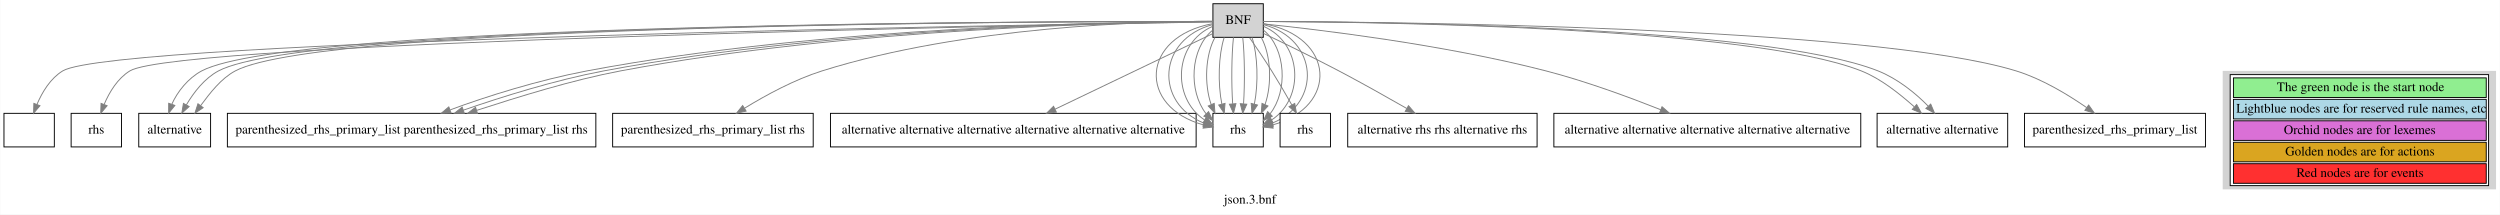
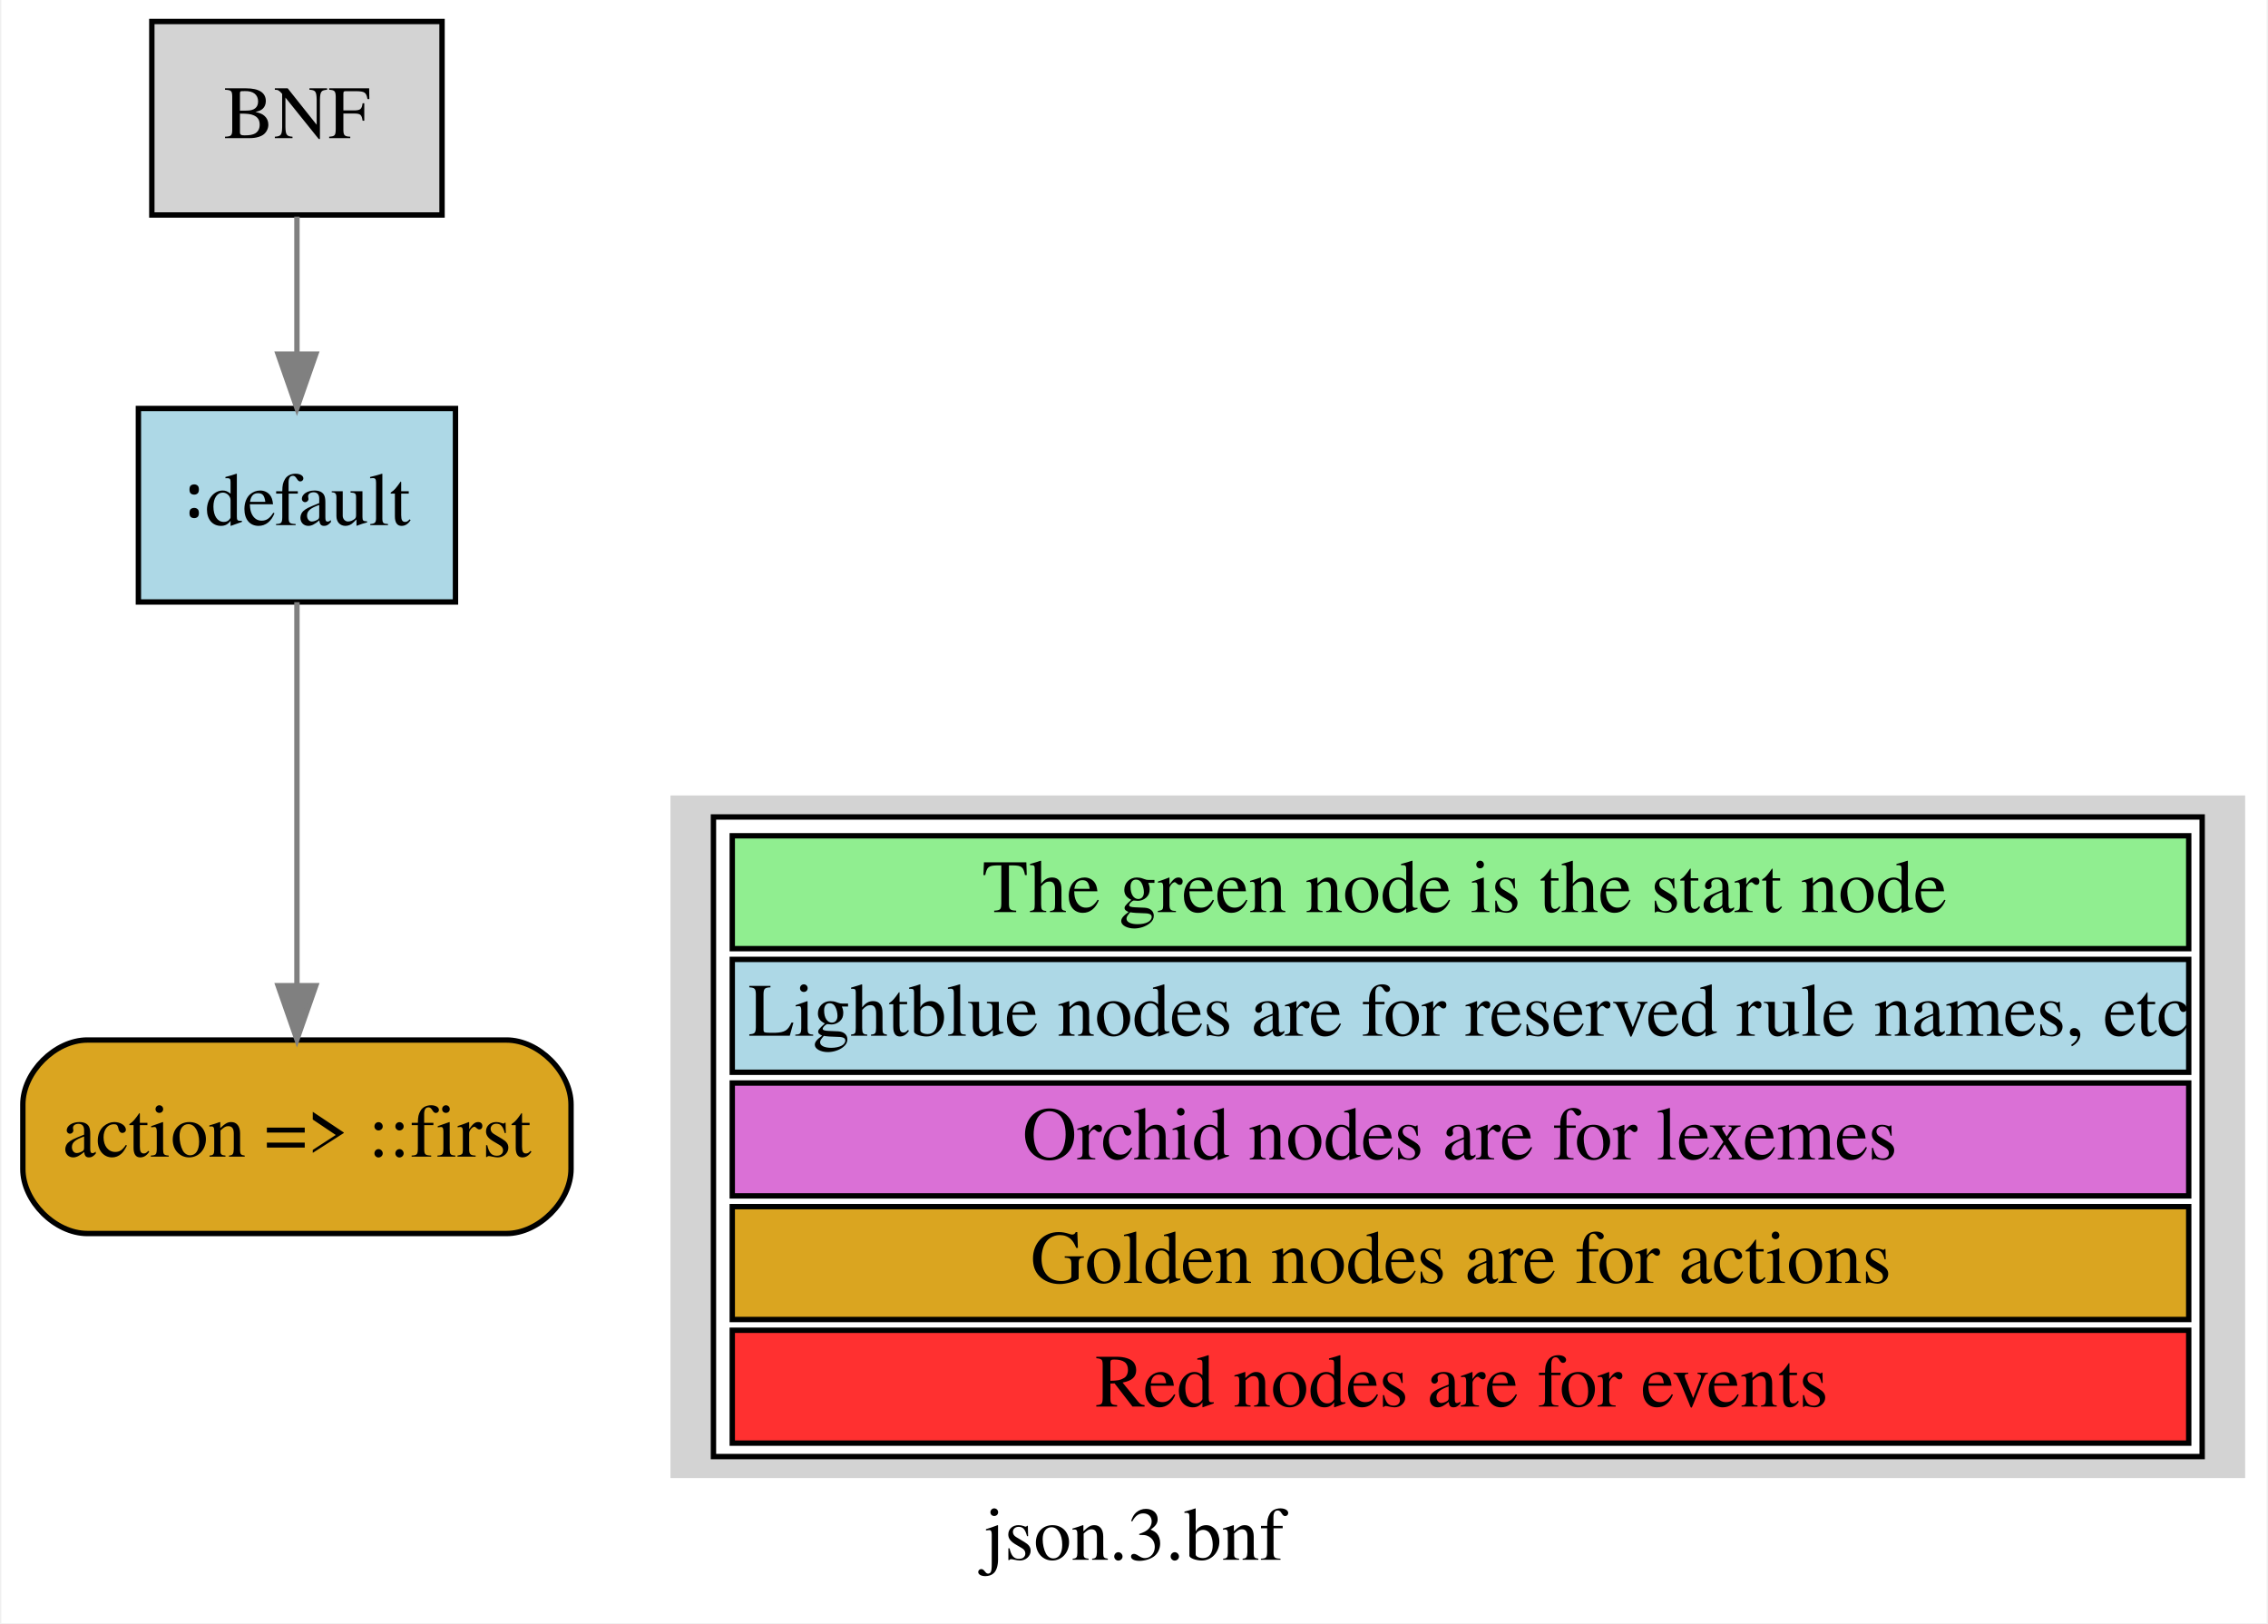
- <svg xmlns="http://www.w3.org/2000/svg" width="2680pt" height="230pt" viewBox="0.00 0.00 2679.50 230.00">
-   <g id="graph0" class="graph" transform="scale(1 1) rotate(0) translate(4 226)">
-     <polygon fill="white" stroke="none" points="-4,4 -4,-226 2675.5,-226 2675.5,4 -4,4" />
-     <text text-anchor="middle" x="1335.75" y="-7.8" font-family="Times,serif" font-size="14.00">json.3.bnf</text>
+ <svg xmlns="http://www.w3.org/2000/svg" width="422pt" height="302pt" viewBox="0.00 0.00 421.50 302.00">
+   <g id="graph0" class="graph" transform="scale(1 1) rotate(0) translate(4 298)">
+     <polygon fill="white" stroke="none" points="-4,4 -4,-298 417.5,-298 417.5,4 -4,4" />
+     <text text-anchor="middle" x="206.75" y="-7.8" font-family="Times,serif" font-size="14.00">json.3.bnf</text>
    <g id="node1" class="node">
-       <polygon fill="white" stroke="black" points="54,-104.5 0,-104.5 0,-68.5 54,-68.5 54,-104.5" />
+       <polygon fill="lightblue" stroke="black" points="80.5,-222 21.5,-222 21.5,-186 80.5,-186 80.5,-222" />
+       <text text-anchor="middle" x="51" y="-200.3" font-family="Times,serif" font-size="14.00">꞉default</text>
+     </g>
+     <g id="node3" class="node">
+       <path fill="goldenrod" stroke="black" d="M12,-68.5C12,-68.5 90,-68.5 90,-68.5 96,-68.5 102,-74.5 102,-80.5 102,-80.5 102,-92.5 102,-92.5 102,-98.5 96,-104.5 90,-104.5 90,-104.5 12,-104.5 12,-104.5 6,-104.5 -7.10543e-15,-98.5 -7.10543e-15,-92.5 -7.10543e-15,-92.5 -7.10543e-15,-80.5 -7.10543e-15,-80.5 -7.10543e-15,-74.5 6,-68.5 12,-68.5" />
+       <text text-anchor="middle" x="51" y="-82.8" font-family="Times,serif" font-size="14.00">action =&gt; ::first</text>
+     </g>
+     <g id="edge2" class="edge">
+       <path fill="none" stroke="grey" d="M51,-185.958C51,-167.191 51,-136.756 51,-114.687" />
+       <polygon fill="grey" stroke="grey" points="54.5,-114.612 51,-104.612 47.5,-114.612 54.5,-114.612" />
    </g>
    <g id="node2" class="node">
-       <polygon fill="lightgrey" stroke="black" points="1350,-222 1296,-222 1296,-186 1350,-186 1350,-222" />
-       <text text-anchor="middle" x="1323" y="-200.3" font-family="Times,serif" font-size="14.00">BNF</text>
+       <polygon fill="lightgrey" stroke="black" points="78,-294 24,-294 24,-258 78,-258 78,-294" />
+       <text text-anchor="middle" x="51" y="-272.3" font-family="Times,serif" font-size="14.00">BNF</text>
    </g>
    <g id="edge1" class="edge">
-       <path fill="none" stroke="grey" d="M1295.92,-202.599C1117.63,-199.864 117.554,-183.083 63,-150 49.86,-142.032 41.046,-127.341 35.429,-114.204" />
-       <polygon fill="grey" stroke="grey" points="38.592,-112.677 31.738,-104.597 32.057,-115.187 38.592,-112.677" />
-     </g>
-     <g id="node3" class="node">
-       <polygon fill="white" stroke="black" points="126,-104.5 72,-104.5 72,-68.5 126,-68.5 126,-104.5" />
-       <text text-anchor="middle" x="99" y="-82.8" font-family="Times,serif" font-size="14.00">rhs</text>
-     </g>
-     <g id="edge2" class="edge">
-       <path fill="none" stroke="grey" d="M1295.82,-202.525C1123.31,-199.42 186.237,-181.161 135,-150 121.871,-142.015 113.056,-127.324 107.437,-114.19" />
-       <polygon fill="grey" stroke="grey" points="110.6,-112.665 103.744,-104.587 104.067,-115.177 110.6,-112.665" />
+       <path fill="none" stroke="grey" d="M51,-257.697C51,-249.983 51,-240.712 51,-232.112" />
+       <polygon fill="grey" stroke="grey" points="54.5,-232.104 51,-222.104 47.5,-232.104 54.5,-232.104" />
    </g>
    <g id="node4" class="node">
-       <polygon fill="white" stroke="black" points="221.5,-104.5 144.5,-104.5 144.5,-68.5 221.5,-68.5 221.5,-104.5" />
-       <text text-anchor="middle" x="183" y="-82.8" font-family="Times,serif" font-size="14.00">alternative</text>
-     </g>
-     <g id="edge3" class="edge">
-       <path fill="none" stroke="grey" d="M1295.8,-203.048C1134.11,-203.213 309.733,-201.783 212,-150 197.278,-142.2 185.87,-127.516 179.965,-114.34" />
-       <polygon fill="grey" stroke="grey" points="183.19,-112.96 176.558,-104.698 176.589,-115.292 183.19,-112.96" />
-     </g>
-     <g id="edge5" class="edge">
-       <path fill="none" stroke="grey" d="M1295.77,-203.053C1136.25,-203.18 326.789,-201.283 230,-150 214.989,-142.047 203.424,-126.937 195.522,-113.567" />
-       <polygon fill="grey" stroke="grey" points="198.528,-111.77 190.64,-104.698 192.396,-115.146 198.528,-111.77" />
-     </g>
-     <g id="edge14" class="edge">
-       <path fill="none" stroke="grey" d="M1295.87,-203.056C1137.65,-203.136 343.792,-200.755 248,-150 232.701,-141.894 220.981,-126.353 210.845,-112.797" />
-       <polygon fill="grey" stroke="grey" points="213.544,-110.564 204.721,-104.698 207.96,-114.785 213.544,-110.564" />
-     </g>
-     <g id="node5" class="node">
-       <polygon fill="white" stroke="black" points="634.5,-104.5 239.5,-104.5 239.5,-68.5 634.5,-68.5 634.5,-104.5" />
-       <text text-anchor="middle" x="437" y="-82.8" font-family="Times,serif" font-size="14.00">parenthesized_rhs_primary_list parenthesized_rhs_primary_list rhs</text>
-     </g>
-     <g id="edge4" class="edge">
-       <path fill="none" stroke="grey" d="M1295.7,-203.013C1200.65,-202.724 881.59,-198.331 625,-150 573.416,-140.284 516.428,-122.417 478.465,-108.267" />
-       <polygon fill="grey" stroke="grey" points="479.352,-104.859 468.761,-104.571 476.86,-111.401 479.352,-104.859" />
-     </g>
-     <g id="edge11" class="edge">
-       <path fill="none" stroke="grey" d="M1295.84,-202.985C1203.49,-202.49 893.481,-197.18 643,-150 590.977,-140.201 533.458,-122.112 492.451,-107.906" />
-       <polygon fill="grey" stroke="grey" points="493.513,-104.57 482.918,-104.571 491.201,-111.177 493.513,-104.57" />
-     </g>
-     <g id="edge19" class="edge">
-       <path fill="none" stroke="grey" d="M1295.78,-202.932C1204.25,-202.162 904.499,-195.865 661,-150 608.758,-140.16 550.972,-121.959 506.845,-107.727" />
-       <polygon fill="grey" stroke="grey" points="507.667,-104.314 497.075,-104.571 505.515,-110.975 507.667,-104.314" />
-     </g>
-     <g id="node6" class="node">
-       <polygon fill="white" stroke="black" points="867.5,-104.5 652.5,-104.5 652.5,-68.5 867.5,-68.5 867.5,-104.5" />
-       <text text-anchor="middle" x="760" y="-82.8" font-family="Times,serif" font-size="14.00">parenthesized_rhs_primary_list rhs</text>
-     </g>
-     <g id="edge6" class="edge">
-       <path fill="none" stroke="grey" d="M1295.89,-203.235C1225.18,-203.116 1030.06,-198.093 877,-150 847.325,-140.676 816.394,-123.792 793.793,-109.921" />
-       <polygon fill="grey" stroke="grey" points="795.589,-106.917 785.255,-104.582 791.877,-112.852 795.589,-106.917" />
-     </g>
-     <g id="node7" class="node">
-       <polygon fill="white" stroke="black" points="1278,-104.5 886,-104.5 886,-68.5 1278,-68.5 1278,-104.5" />
-       <text text-anchor="middle" x="1082" y="-82.8" font-family="Times,serif" font-size="14.00">alternative alternative alternative alternative alternative alternative</text>
-     </g>
-     <g id="edge7" class="edge">
-       <path fill="none" stroke="grey" d="M1295.82,-189.975C1254.77,-170.3 1176.47,-132.777 1126.87,-109.006" />
-       <polygon fill="grey" stroke="grey" points="1128.19,-105.755 1117.66,-104.59 1125.16,-112.068 1128.19,-105.755" />
-     </g>
-     <g id="node8" class="node">
-       <polygon fill="white" stroke="black" points="1350,-104.5 1296,-104.5 1296,-68.5 1350,-68.5 1350,-104.5" />
-       <text text-anchor="middle" x="1323" y="-82.8" font-family="Times,serif" font-size="14.00">rhs</text>
-     </g>
-     <g id="edge8" class="edge">
-       <path fill="none" stroke="grey" d="M1296,-200.693C1218.49,-186.544 1215.15,-111.477 1285.98,-92.078" />
-       <polygon fill="grey" stroke="grey" points="1286.99,-95.438 1295.97,-89.813 1285.44,-88.612 1286.99,-95.438" />
-     </g>
-     <g id="edge9" class="edge">
-       <path fill="none" stroke="grey" d="M1295.9,-199.668C1236.49,-183.794 1233.22,-115.72 1286.11,-94.111" />
-       <polygon fill="grey" stroke="grey" points="1287.48,-97.342 1295.85,-90.846 1285.26,-90.705 1287.48,-97.342" />
-     </g>
-     <g id="edge10" class="edge">
-       <path fill="none" stroke="grey" d="M1295.71,-197.737C1254.33,-179.883 1251.33,-121.416 1286.7,-97.666" />
-       <polygon fill="grey" stroke="grey" points="1288.82,-100.499 1295.95,-92.662 1285.49,-94.343 1288.82,-100.499" />
-     </g>
-     <g id="edge15" class="edge">
-       <path fill="none" stroke="grey" d="M1295.62,-193.548C1271.64,-173.908 1269.37,-128.474 1288.79,-103.934" />
-       <polygon fill="grey" stroke="grey" points="1291.33,-106.34 1295.85,-96.76 1286.34,-101.427 1291.33,-106.34" />
-     </g>
-     <g id="edge16" class="edge">
-       <path fill="none" stroke="grey" d="M1298.22,-185.958C1287.81,-166.935 1286.46,-135.924 1294.17,-113.789" />
-       <polygon fill="grey" stroke="grey" points="1297.38,-115.177 1298.18,-104.612 1290.97,-112.37 1297.38,-115.177" />
-     </g>
-     <g id="edge17" class="edge">
-       <path fill="none" stroke="grey" d="M1308.13,-185.958C1301.94,-167.106 1301.09,-136.479 1305.58,-114.386" />
-       <polygon fill="grey" stroke="grey" points="1308.99,-115.171 1308.11,-104.612 1302.21,-113.414 1308.99,-115.171" />
-     </g>
-     <g id="edge20" class="edge">
-       <path fill="none" stroke="grey" d="M1318.04,-185.958C1315.99,-167.191 1315.7,-136.756 1317.17,-114.687" />
-       <polygon fill="grey" stroke="grey" points="1320.67,-114.875 1318.04,-104.612 1313.69,-114.276 1320.67,-114.875" />
-     </g>
-     <g id="edge23" class="edge">
-       <path fill="none" stroke="grey" d="M1327.96,-185.958C1330.01,-167.191 1330.3,-136.756 1328.83,-114.687" />
-       <polygon fill="grey" stroke="grey" points="1332.31,-114.276 1327.96,-104.612 1325.33,-114.875 1332.31,-114.276" />
-     </g>
-     <g id="edge24" class="edge">
-       <path fill="none" stroke="grey" d="M1337.87,-185.958C1344.06,-167.106 1344.91,-136.479 1340.42,-114.386" />
-       <polygon fill="grey" stroke="grey" points="1343.79,-113.414 1337.89,-104.612 1337.01,-115.171 1343.79,-113.414" />
-     </g>
-     <g id="edge26" class="edge">
-       <path fill="none" stroke="grey" d="M1347.78,-185.958C1358.19,-166.935 1359.54,-135.924 1351.83,-113.789" />
-       <polygon fill="grey" stroke="grey" points="1355.03,-112.37 1347.82,-104.612 1348.62,-115.177 1355.03,-112.37" />
-     </g>
-     <g id="edge27" class="edge">
-       <path fill="none" stroke="grey" d="M1350.38,-193.548C1374.36,-173.908 1376.63,-128.474 1357.21,-103.934" />
-       <polygon fill="grey" stroke="grey" points="1359.66,-101.427 1350.15,-96.76 1354.67,-106.34 1359.66,-101.427" />
-     </g>
-     <g id="edge28" class="edge">
-       <path fill="none" stroke="grey" d="M1350.29,-197.737C1391.67,-179.883 1394.67,-121.416 1359.3,-97.666" />
-       <polygon fill="grey" stroke="grey" points="1360.51,-94.343 1350.05,-92.662 1357.18,-100.499 1360.51,-94.343" />
-     </g>
-     <g id="edge29" class="edge">
-       <path fill="none" stroke="grey" d="M1350.1,-199.668C1409.51,-183.794 1412.78,-115.72 1359.89,-94.111" />
-       <polygon fill="grey" stroke="grey" points="1360.74,-90.705 1350.15,-90.846 1358.52,-97.342 1360.74,-90.705" />
-     </g>
-     <g id="edge30" class="edge">
-       <path fill="none" stroke="grey" d="M1350,-200.693C1427.51,-186.544 1430.85,-111.477 1360.02,-92.078" />
-       <polygon fill="grey" stroke="grey" points="1360.56,-88.612 1350.03,-89.813 1359.01,-95.438 1360.56,-88.612" />
-     </g>
-     <g id="node9" class="node">
-       <polygon fill="white" stroke="black" points="1422,-104.5 1368,-104.5 1368,-68.5 1422,-68.5 1422,-104.5" />
-       <text text-anchor="middle" x="1395" y="-82.8" font-family="Times,serif" font-size="14.00">rhs</text>
-     </g>
-     <g id="edge12" class="edge">
-       <path fill="none" stroke="grey" d="M1335.33,-185.549C1342.44,-175.316 1351.44,-162.066 1359,-150 1366.37,-138.228 1374.12,-124.921 1380.53,-113.621" />
-       <polygon fill="grey" stroke="grey" points="1383.7,-115.11 1385.56,-104.679 1377.6,-111.678 1383.7,-115.11" />
-     </g>
-     <g id="node10" class="node">
-       <polygon fill="white" stroke="black" points="1643.5,-104.5 1440.5,-104.5 1440.5,-68.5 1643.5,-68.5 1643.5,-104.5" />
-       <text text-anchor="middle" x="1542" y="-82.8" font-family="Times,serif" font-size="14.00">alternative rhs rhs alternative rhs</text>
-     </g>
-     <g id="edge13" class="edge">
-       <path fill="none" stroke="grey" d="M1350.29,-190.135C1372.25,-179.653 1403.83,-164.301 1431,-150 1455.49,-137.111 1482.55,-121.89 1503.83,-109.697" />
-       <polygon fill="grey" stroke="grey" points="1505.64,-112.691 1512.57,-104.672 1502.16,-106.622 1505.64,-112.691" />
-     </g>
-     <g id="node11" class="node">
-       <polygon fill="white" stroke="black" points="1990.5,-104.5 1661.5,-104.5 1661.5,-68.5 1990.5,-68.5 1990.5,-104.5" />
-       <text text-anchor="middle" x="1826" y="-82.8" font-family="Times,serif" font-size="14.00">alternative alternative alternative alternative alternative</text>
-     </g>
-     <g id="edge18" class="edge">
-       <path fill="none" stroke="grey" d="M1350.3,-200.366C1407.26,-194.491 1542.61,-178.536 1653,-150 1695.39,-139.042 1742,-121.893 1776.15,-108.329" />
-       <polygon fill="grey" stroke="grey" points="1777.46,-111.576 1785.44,-104.606 1774.85,-105.078 1777.46,-111.576" />
-     </g>
-     <g id="node12" class="node">
-       <polygon fill="white" stroke="black" points="2148,-104.5 2008,-104.5 2008,-68.5 2148,-68.5 2148,-104.5" />
-       <text text-anchor="middle" x="2078" y="-82.8" font-family="Times,serif" font-size="14.00">alternative alternative</text>
-     </g>
-     <g id="edge21" class="edge">
-       <path fill="none" stroke="grey" d="M1350.07,-202.977C1459.92,-202.529 1870.83,-197.557 1991,-150 2012.16,-141.626 2032.11,-125.431 2047.75,-111.624" />
-       <polygon fill="grey" stroke="grey" points="2050.39,-113.952 2055.51,-104.676 2045.73,-108.735 2050.39,-113.952" />
-     </g>
-     <g id="edge25" class="edge">
-       <path fill="none" stroke="grey" d="M1350.05,-202.998C1461.88,-202.706 1886.5,-198.479 2009,-150 2029.77,-141.78 2049.38,-126.022 2062.59,-112.387" />
-       <polygon fill="grey" stroke="grey" points="2065.46,-114.432 2069.59,-104.676 2060.28,-109.726 2065.46,-114.432" />
-     </g>
-     <g id="node13" class="node">
-       <polygon fill="white" stroke="black" points="2360,-104.5 2166,-104.5 2166,-68.5 2360,-68.5 2360,-104.5" />
-       <text text-anchor="middle" x="2263" y="-82.8" font-family="Times,serif" font-size="14.00">parenthesized_rhs_primary_list</text>
-     </g>
-     <g id="edge22" class="edge">
-       <path fill="none" stroke="grey" d="M1350.28,-202.964C1476.14,-202.541 2001.15,-197.886 2157,-150 2184.52,-141.545 2212.44,-124.674 2232.71,-110.59" />
-       <polygon fill="grey" stroke="grey" points="2234.79,-113.407 2240.9,-104.757 2230.73,-107.704 2234.79,-113.407" />
-     </g>
-     <g id="node14" class="node">
-       <polygon fill="lightgrey" stroke="none" points="2671.5,-150 2378.5,-150 2378.5,-23 2671.5,-23 2671.5,-150" />
-       <polygon fill="white" stroke="none" points="2386.5,-27 2386.5,-146 2663.5,-146 2663.5,-27 2386.5,-27" />
-       <polygon fill="lightgreen" stroke="none" points="2390,-121.5 2390,-142.5 2661,-142.5 2661,-121.5 2390,-121.5" />
-       <polygon fill="none" stroke="black" points="2390,-121.5 2390,-142.5 2661,-142.5 2661,-121.5 2390,-121.5" />
-       <text text-anchor="start" x="2436.5" y="-128.3" font-family="Times,serif" font-size="14.00">The green node is the start node</text>
-       <polygon fill="lightblue" stroke="none" points="2390,-98.5 2390,-119.5 2661,-119.5 2661,-98.5 2390,-98.5" />
-       <polygon fill="none" stroke="black" points="2390,-98.5 2390,-119.5 2661,-119.5 2661,-98.5 2390,-98.5" />
-       <text text-anchor="start" x="2393" y="-105.3" font-family="Times,serif" font-size="14.00">Lightblue nodes are for reserved rule names, etc</text>
-       <polygon fill="orchid" stroke="none" points="2390,-75.5 2390,-96.5 2661,-96.5 2661,-75.5 2390,-75.5" />
-       <polygon fill="none" stroke="black" points="2390,-75.5 2390,-96.5 2661,-96.5 2661,-75.5 2390,-75.5" />
-       <text text-anchor="start" x="2444" y="-82.3" font-family="Times,serif" font-size="14.00">Orchid nodes are for lexemes</text>
-       <polygon fill="goldenrod" stroke="none" points="2390,-52.5 2390,-73.5 2661,-73.5 2661,-52.5 2390,-52.5" />
-       <polygon fill="none" stroke="black" points="2390,-52.5 2390,-73.5 2661,-73.5 2661,-52.5 2390,-52.5" />
-       <text text-anchor="start" x="2445.5" y="-59.3" font-family="Times,serif" font-size="14.00">Golden nodes are for actions</text>
-       <polygon fill="#ff3030" stroke="none" points="2390,-29.5 2390,-50.5 2661,-50.5 2661,-29.5 2390,-29.5" />
-       <polygon fill="none" stroke="black" points="2390,-29.5 2390,-50.5 2661,-50.5 2661,-29.5 2390,-29.5" />
-       <text text-anchor="start" x="2457.5" y="-36.3" font-family="Times,serif" font-size="14.00">Red nodes are for events</text>
-       <polygon fill="none" stroke="black" points="2386.5,-27 2386.5,-146 2663.5,-146 2663.5,-27 2386.5,-27" />
+       <polygon fill="lightgrey" stroke="none" points="413.5,-150 120.5,-150 120.5,-23 413.5,-23 413.5,-150" />
+       <polygon fill="white" stroke="none" points="128.5,-27 128.5,-146 405.5,-146 405.5,-27 128.5,-27" />
+       <polygon fill="lightgreen" stroke="none" points="132,-121.5 132,-142.5 403,-142.5 403,-121.5 132,-121.5" />
+       <polygon fill="none" stroke="black" points="132,-121.5 132,-142.5 403,-142.5 403,-121.5 132,-121.5" />
+       <text text-anchor="start" x="178.5" y="-128.3" font-family="Times,serif" font-size="14.00">The green node is the start node</text>
+       <polygon fill="lightblue" stroke="none" points="132,-98.5 132,-119.5 403,-119.5 403,-98.5 132,-98.5" />
+       <polygon fill="none" stroke="black" points="132,-98.5 132,-119.5 403,-119.5 403,-98.5 132,-98.5" />
+       <text text-anchor="start" x="135" y="-105.3" font-family="Times,serif" font-size="14.00">Lightblue nodes are for reserved rule names, etc</text>
+       <polygon fill="orchid" stroke="none" points="132,-75.5 132,-96.5 403,-96.5 403,-75.5 132,-75.5" />
+       <polygon fill="none" stroke="black" points="132,-75.5 132,-96.5 403,-96.5 403,-75.5 132,-75.5" />
+       <text text-anchor="start" x="186" y="-82.3" font-family="Times,serif" font-size="14.00">Orchid nodes are for lexemes</text>
+       <polygon fill="goldenrod" stroke="none" points="132,-52.5 132,-73.5 403,-73.5 403,-52.5 132,-52.5" />
+       <polygon fill="none" stroke="black" points="132,-52.5 132,-73.5 403,-73.5 403,-52.5 132,-52.5" />
+       <text text-anchor="start" x="187.5" y="-59.3" font-family="Times,serif" font-size="14.00">Golden nodes are for actions</text>
+       <polygon fill="#ff3030" stroke="none" points="132,-29.5 132,-50.5 403,-50.5 403,-29.5 132,-29.5" />
+       <polygon fill="none" stroke="black" points="132,-29.5 132,-50.5 403,-50.5 403,-29.5 132,-29.5" />
+       <text text-anchor="start" x="199.5" y="-36.3" font-family="Times,serif" font-size="14.00">Red nodes are for events</text>
+       <polygon fill="none" stroke="black" points="128.5,-27 128.5,-146 405.5,-146 405.5,-27 128.5,-27" />
    </g>
  </g>
</svg>
